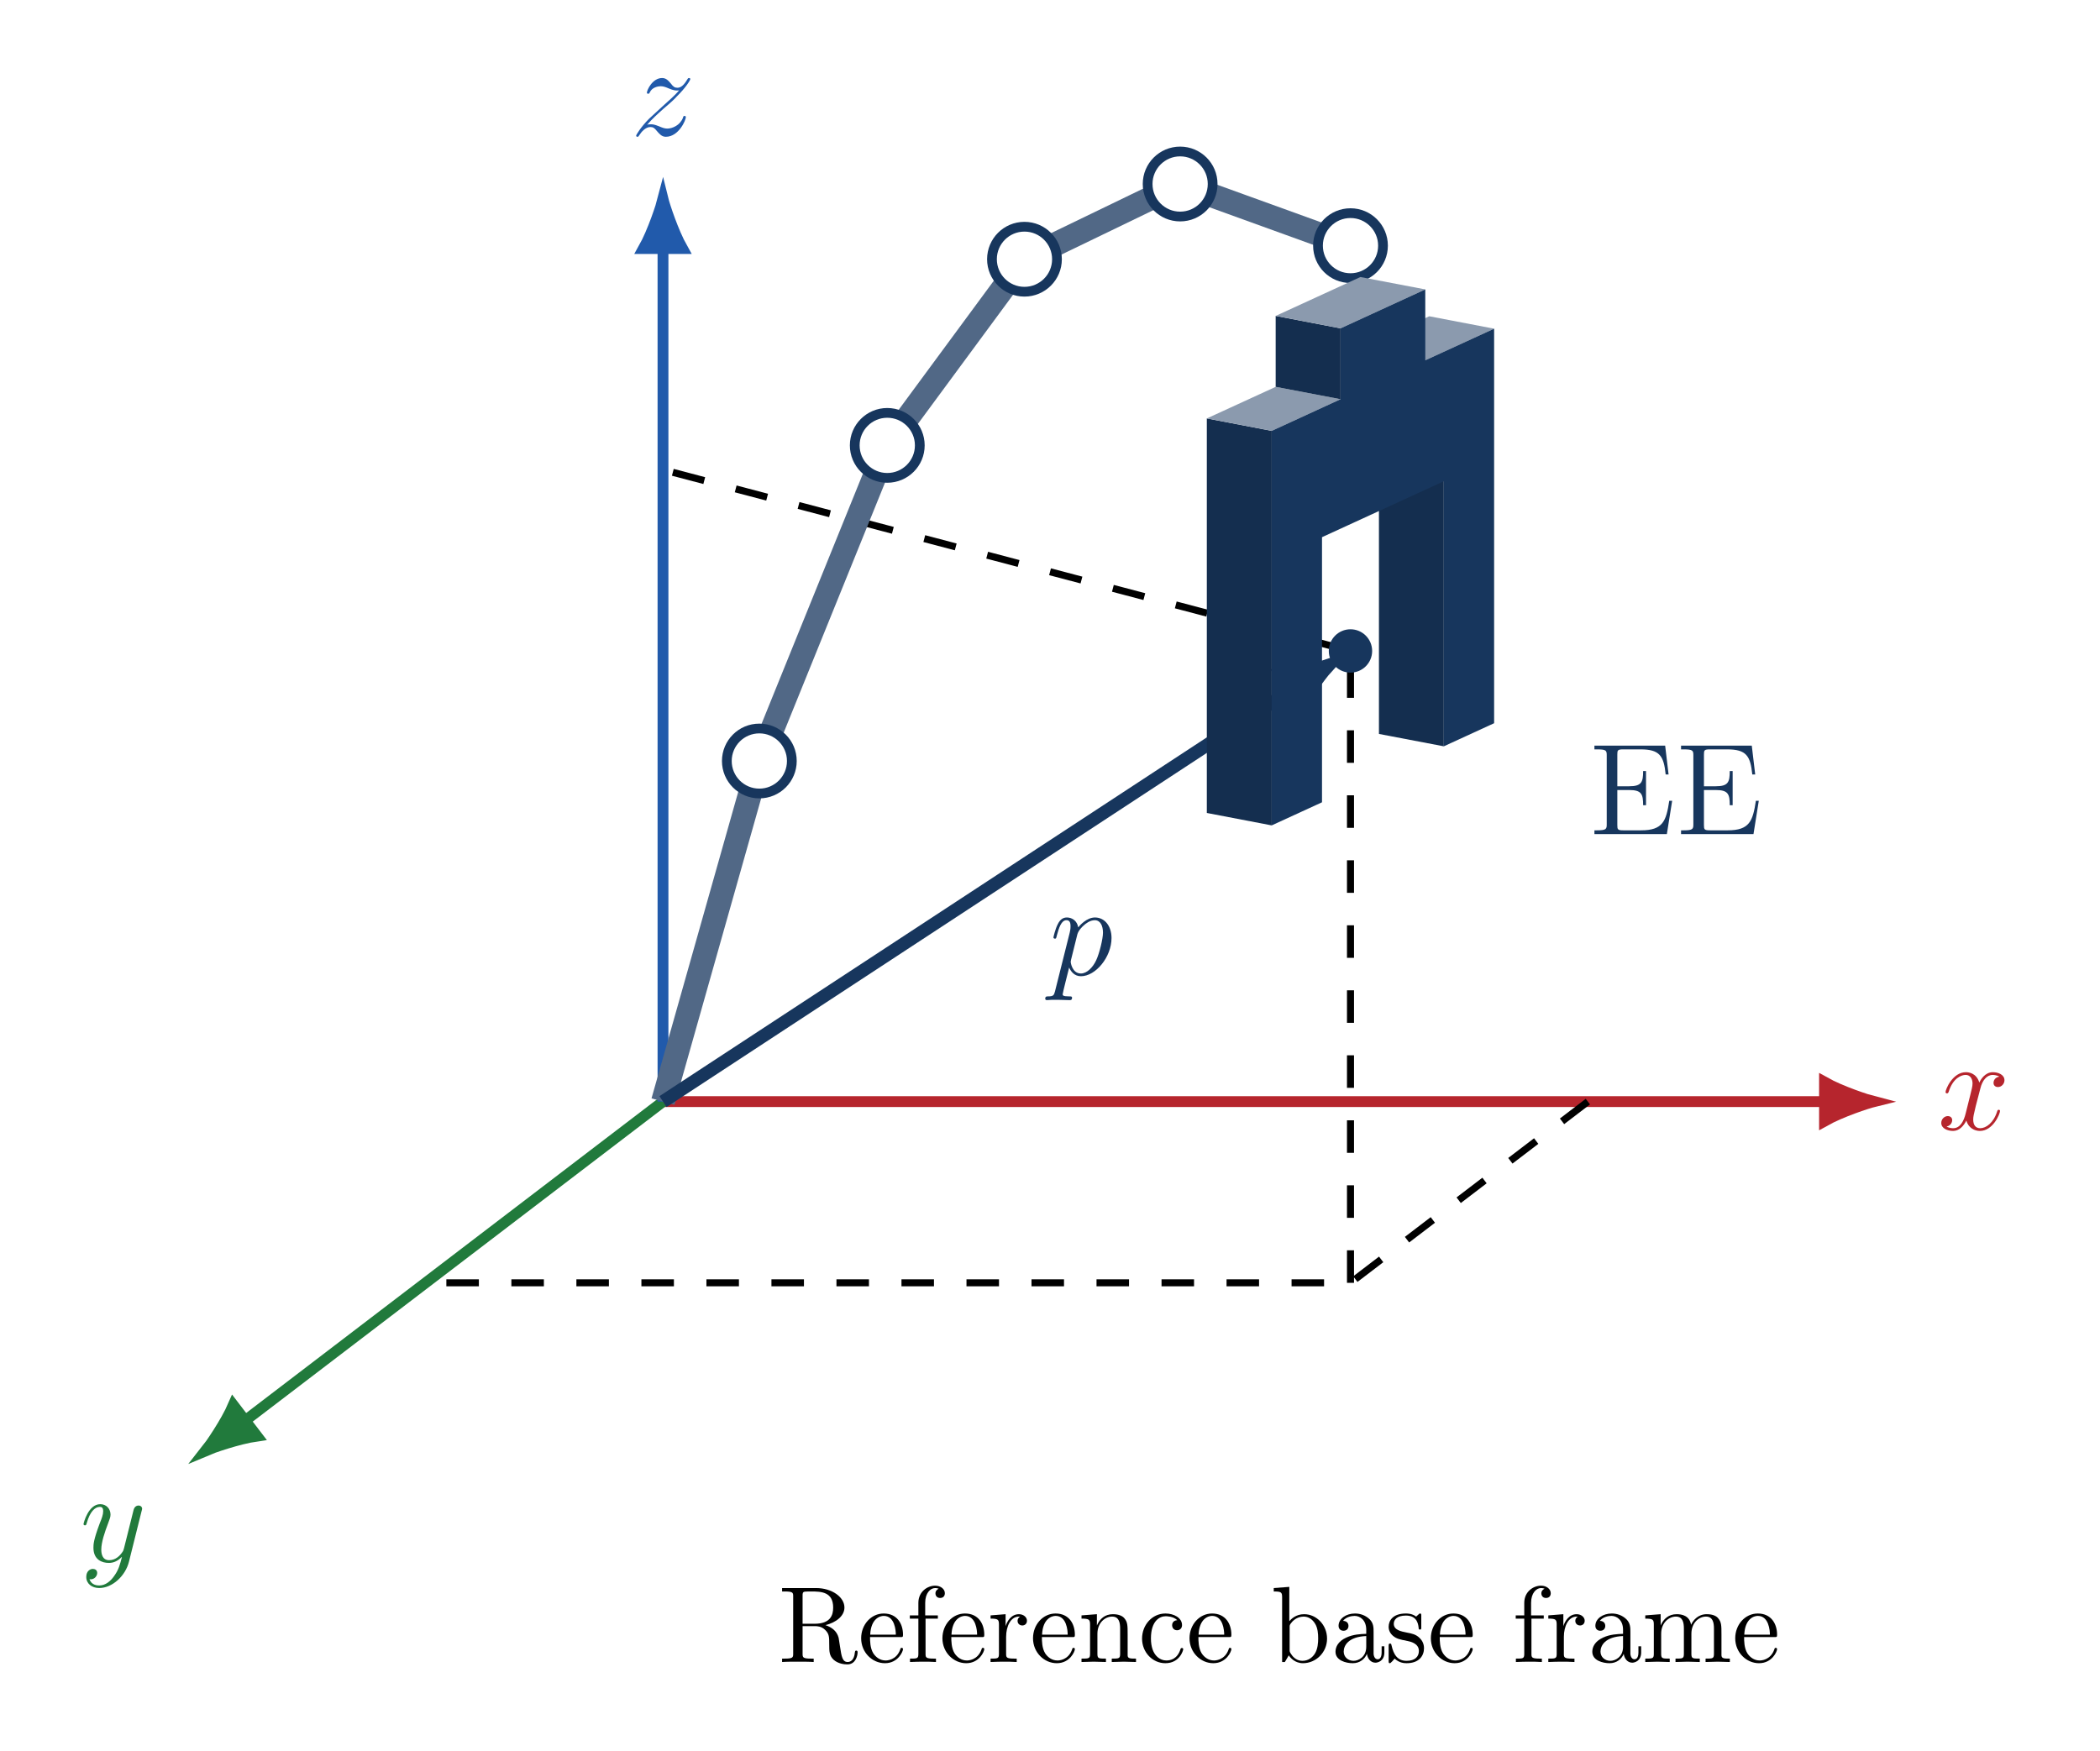
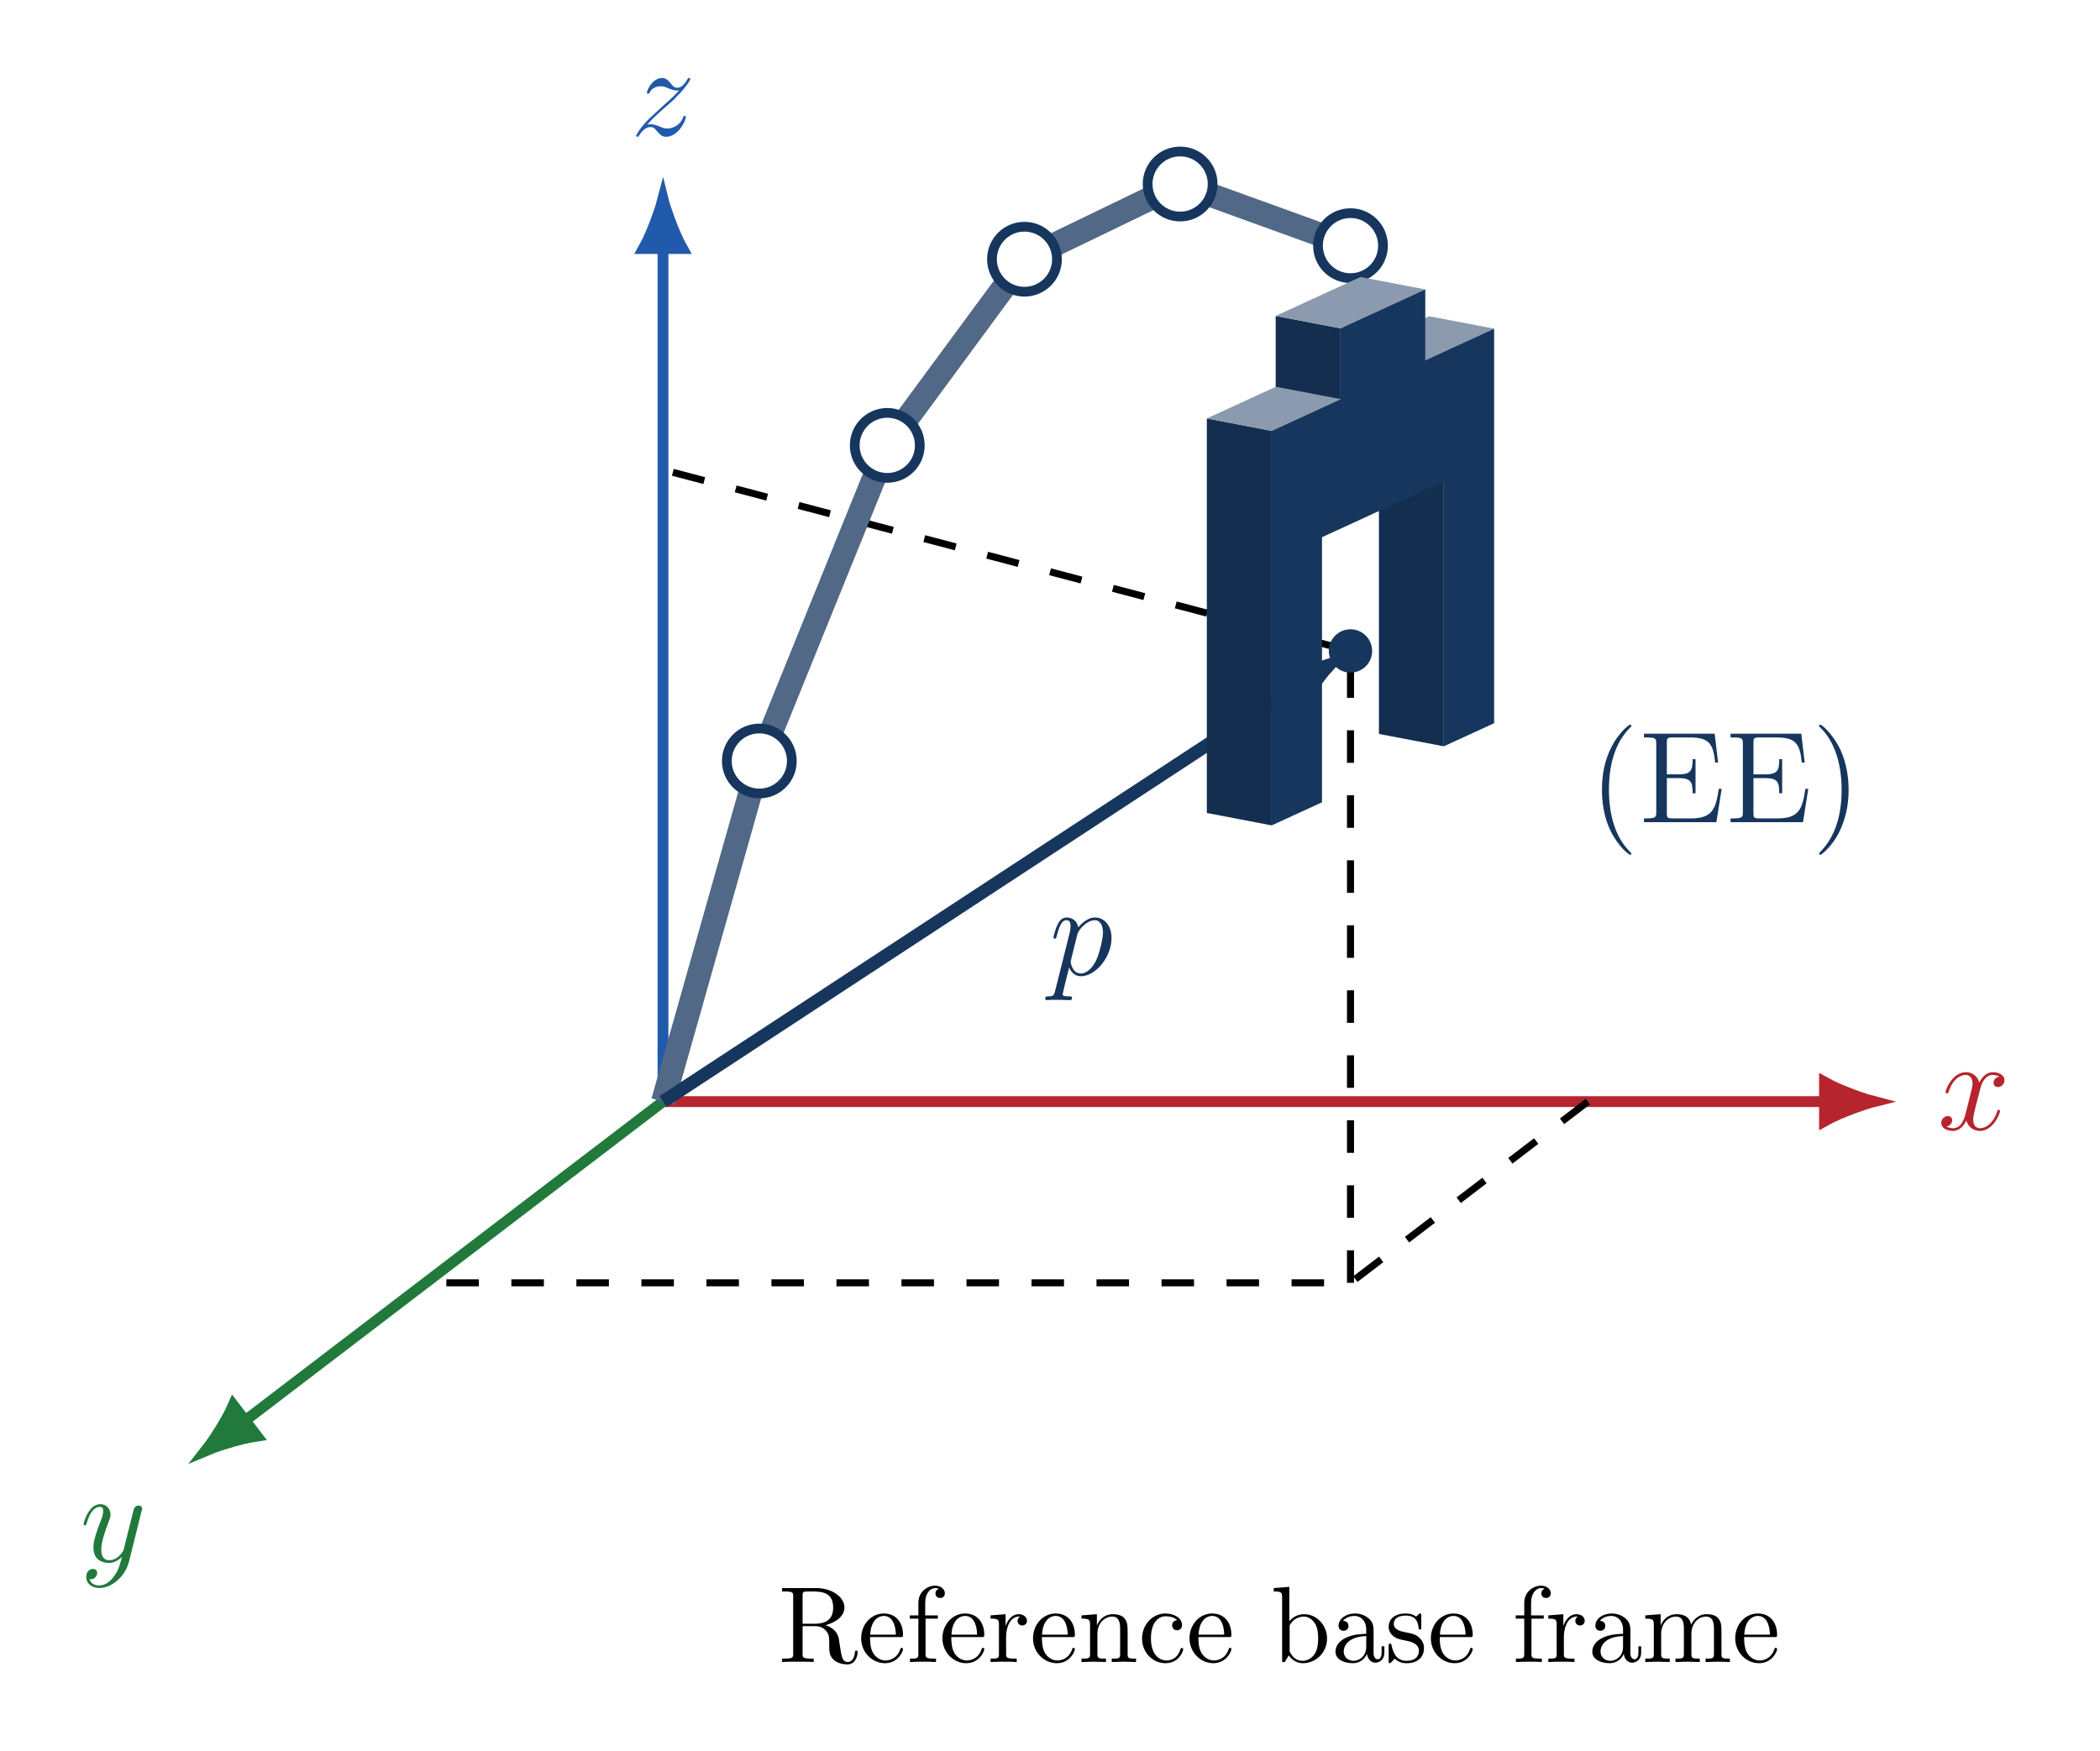
<svg xmlns="http://www.w3.org/2000/svg" xmlns:xlink="http://www.w3.org/1999/xlink" width="192.077" height="160.157" viewBox="0 0 192.077 160.157">
  <defs>
    <g>
      <g id="glyph-0-0">
        <path d="M 5.641 -4.844 C 5.25 -4.781 5.109 -4.5 5.109 -4.266 C 5.109 -3.984 5.344 -3.891 5.5 -3.891 C 5.859 -3.891 6.109 -4.203 6.109 -4.516 C 6.109 -5.016 5.547 -5.25 5.047 -5.25 C 4.312 -5.25 3.906 -4.531 3.812 -4.297 C 3.531 -5.203 2.797 -5.25 2.578 -5.25 C 1.375 -5.25 0.719 -3.688 0.719 -3.422 C 0.719 -3.375 0.766 -3.312 0.859 -3.312 C 0.953 -3.312 0.969 -3.391 1 -3.438 C 1.406 -4.75 2.203 -5 2.547 -5 C 3.078 -5 3.188 -4.5 3.188 -4.219 C 3.188 -3.953 3.109 -3.688 2.969 -3.109 L 2.562 -1.484 C 2.391 -0.766 2.047 -0.125 1.422 -0.125 C 1.359 -0.125 1.062 -0.125 0.812 -0.281 C 1.234 -0.359 1.328 -0.719 1.328 -0.859 C 1.328 -1.094 1.156 -1.234 0.922 -1.234 C 0.641 -1.234 0.328 -0.984 0.328 -0.609 C 0.328 -0.109 0.891 0.125 1.406 0.125 C 1.969 0.125 2.375 -0.328 2.625 -0.828 C 2.812 -0.125 3.406 0.125 3.859 0.125 C 5.062 0.125 5.703 -1.438 5.703 -1.703 C 5.703 -1.766 5.656 -1.812 5.594 -1.812 C 5.484 -1.812 5.469 -1.75 5.438 -1.656 C 5.109 -0.609 4.422 -0.125 3.891 -0.125 C 3.469 -0.125 3.25 -0.422 3.25 -0.922 C 3.25 -1.172 3.297 -1.375 3.484 -2.156 L 3.906 -3.766 C 4.078 -4.484 4.484 -5 5.031 -5 C 5.047 -5 5.391 -5 5.641 -4.844 Z M 5.641 -4.844 " />
      </g>
      <g id="glyph-0-1">
        <path d="M 3.125 1.328 C 2.812 1.781 2.344 2.188 1.766 2.188 C 1.609 2.188 1.047 2.172 0.875 1.609 C 0.906 1.625 0.969 1.625 0.984 1.625 C 1.344 1.625 1.578 1.312 1.578 1.047 C 1.578 0.766 1.359 0.672 1.172 0.672 C 0.984 0.672 0.578 0.828 0.578 1.406 C 0.578 2.016 1.078 2.422 1.766 2.422 C 2.953 2.422 4.156 1.328 4.484 0.016 L 5.641 -4.625 C 5.656 -4.688 5.688 -4.75 5.688 -4.828 C 5.688 -5 5.547 -5.125 5.359 -5.125 C 5.25 -5.125 5 -5.078 4.906 -4.719 L 4.031 -1.219 C 3.969 -1.016 3.969 -0.984 3.875 -0.859 C 3.641 -0.516 3.25 -0.125 2.672 -0.125 C 2.016 -0.125 1.953 -0.766 1.953 -1.094 C 1.953 -1.766 2.266 -2.688 2.594 -3.547 C 2.719 -3.891 2.797 -4.062 2.797 -4.297 C 2.797 -4.797 2.438 -5.25 1.859 -5.25 C 0.766 -5.25 0.328 -3.516 0.328 -3.422 C 0.328 -3.375 0.375 -3.312 0.453 -3.312 C 0.562 -3.312 0.578 -3.359 0.625 -3.531 C 0.906 -4.531 1.359 -5 1.812 -5 C 1.922 -5 2.125 -5 2.125 -4.609 C 2.125 -4.297 2 -3.953 1.812 -3.5 C 1.234 -1.953 1.234 -1.562 1.234 -1.266 C 1.234 -0.141 2.047 0.125 2.641 0.125 C 2.984 0.125 3.406 0.016 3.828 -0.422 L 3.844 -0.422 C 3.656 0.281 3.547 0.75 3.125 1.328 Z M 3.125 1.328 " />
      </g>
      <g id="glyph-0-2">
        <path d="M 1.516 -0.969 C 2.016 -1.547 2.438 -1.922 3.031 -2.453 C 3.75 -3.062 4.062 -3.359 4.219 -3.547 C 5.047 -4.359 5.469 -5.047 5.469 -5.156 C 5.469 -5.25 5.375 -5.25 5.344 -5.25 C 5.266 -5.25 5.25 -5.203 5.188 -5.109 C 4.891 -4.609 4.609 -4.359 4.297 -4.359 C 4.047 -4.359 3.906 -4.453 3.688 -4.75 C 3.438 -5.047 3.234 -5.25 2.891 -5.25 C 2.016 -5.25 1.5 -4.156 1.5 -3.906 C 1.5 -3.875 1.516 -3.812 1.609 -3.812 C 1.719 -3.812 1.719 -3.859 1.766 -3.938 C 1.969 -4.406 2.531 -4.5 2.766 -4.5 C 3.016 -4.5 3.25 -4.406 3.5 -4.297 C 3.953 -4.109 4.141 -4.109 4.25 -4.109 C 4.344 -4.109 4.391 -4.109 4.453 -4.125 C 4.062 -3.656 3.406 -3.094 2.875 -2.609 L 1.672 -1.5 C 0.953 -0.766 0.516 -0.062 0.516 0.031 C 0.516 0.094 0.578 0.125 0.641 0.125 C 0.719 0.125 0.719 0.109 0.812 -0.031 C 1 -0.328 1.375 -0.766 1.812 -0.766 C 2.062 -0.766 2.188 -0.688 2.422 -0.391 C 2.656 -0.125 2.859 0.125 3.234 0.125 C 4.406 0.125 5.062 -1.391 5.062 -1.672 C 5.062 -1.719 5.047 -1.781 4.938 -1.781 C 4.844 -1.781 4.828 -1.734 4.797 -1.609 C 4.531 -0.922 3.828 -0.625 3.359 -0.625 C 3.109 -0.625 2.875 -0.719 2.625 -0.828 C 2.156 -1.016 2.016 -1.016 1.859 -1.016 C 1.75 -1.016 1.609 -1.016 1.516 -0.969 Z M 1.516 -0.969 " />
      </g>
      <g id="glyph-0-3">
        <path d="M 0.516 1.516 C 0.422 1.859 0.375 1.969 -0.109 1.969 C -0.25 1.969 -0.375 1.969 -0.375 2.188 C -0.375 2.219 -0.359 2.312 -0.219 2.312 C -0.078 2.312 0.094 2.281 0.25 2.281 L 0.766 2.281 C 1.016 2.281 1.609 2.312 1.859 2.312 C 1.938 2.312 2.078 2.312 2.078 2.094 C 2.078 1.969 2 1.969 1.797 1.969 C 1.25 1.969 1.219 1.875 1.219 1.781 C 1.219 1.641 1.75 -0.406 1.812 -0.672 C 1.953 -0.344 2.266 0.125 2.891 0.125 C 4.234 0.125 5.688 -1.625 5.688 -3.375 C 5.688 -4.469 5.062 -5.25 4.172 -5.25 C 3.406 -5.25 2.766 -4.5 2.641 -4.344 C 2.547 -4.938 2.078 -5.25 1.609 -5.25 C 1.266 -5.25 0.984 -5.078 0.766 -4.625 C 0.547 -4.203 0.375 -3.469 0.375 -3.422 C 0.375 -3.375 0.422 -3.312 0.516 -3.312 C 0.609 -3.312 0.625 -3.328 0.688 -3.609 C 0.875 -4.297 1.094 -5 1.562 -5 C 1.844 -5 1.938 -4.812 1.938 -4.453 C 1.938 -4.172 1.906 -4.062 1.859 -3.844 Z M 2.562 -3.703 C 2.656 -4.047 2.984 -4.391 3.172 -4.547 C 3.312 -4.672 3.703 -5 4.156 -5 C 4.672 -5 4.906 -4.484 4.906 -3.859 C 4.906 -3.297 4.578 -1.953 4.281 -1.328 C 3.984 -0.688 3.438 -0.125 2.891 -0.125 C 2.078 -0.125 1.953 -1.141 1.953 -1.188 C 1.953 -1.219 1.969 -1.312 1.984 -1.375 Z M 2.562 -3.703 " />
      </g>
      <g id="glyph-1-0">
+         <path d="M 3.859 2.891 C 3.859 2.859 3.859 2.828 3.656 2.625 C 2.469 1.422 1.812 -0.531 1.812 -2.953 C 1.812 -5.266 2.359 -7.25 3.75 -8.656 C 3.859 -8.766 3.859 -8.781 3.859 -8.828 C 3.859 -8.891 3.812 -8.922 3.75 -8.922 C 3.609 -8.922 2.625 -8.062 2.047 -6.891 C 1.438 -5.703 1.172 -4.422 1.172 -2.953 C 1.172 -1.906 1.328 -0.484 1.953 0.781 C 2.656 2.219 3.625 2.984 3.75 2.984 C 3.812 2.984 3.859 2.953 3.859 2.891 Z M 3.859 2.891 " />
+       </g>
+       <g id="glyph-1-1">
        <path d="M 7.594 -3.047 L 7.328 -3.047 C 7.047 -1.188 6.75 -0.344 4.75 -0.344 L 3.125 -0.344 C 2.609 -0.344 2.578 -0.422 2.578 -0.828 L 2.578 -4.031 L 3.656 -4.031 C 4.797 -4.031 4.938 -3.656 4.938 -2.641 L 5.203 -2.641 L 5.203 -5.766 L 4.938 -5.766 C 4.938 -4.75 4.797 -4.375 3.656 -4.375 L 2.578 -4.375 L 2.578 -7.281 C 2.578 -7.672 2.609 -7.75 3.125 -7.75 L 4.703 -7.75 C 6.453 -7.75 6.828 -7.156 7 -5.453 L 7.266 -5.453 L 6.953 -8.094 L 0.484 -8.094 L 0.484 -7.75 L 0.719 -7.75 C 1.578 -7.75 1.609 -7.641 1.609 -7.188 L 1.609 -0.906 C 1.609 -0.469 1.578 -0.344 0.719 -0.344 L 0.484 -0.344 L 0.484 0 L 7.109 0 Z M 7.594 -3.047 " />
+       </g>
+       <g id="glyph-1-2">
+         <path d="M 3.359 -2.953 C 3.359 -3.859 3.234 -5.344 2.562 -6.719 C 1.859 -8.141 0.891 -8.922 0.766 -8.922 C 0.719 -8.922 0.656 -8.891 0.656 -8.828 C 0.656 -8.781 0.656 -8.766 0.859 -8.562 C 2.047 -7.359 2.719 -5.391 2.719 -2.969 C 2.719 -0.672 2.156 1.312 0.766 2.719 C 0.656 2.828 0.656 2.859 0.656 2.891 C 0.656 2.953 0.719 2.984 0.766 2.984 C 0.922 2.984 1.891 2.125 2.469 0.969 C 3.078 -0.25 3.359 -1.531 3.359 -2.953 Z M 3.359 -2.953 " />
      </g>
      <g id="glyph-2-0">
        <path d="M 2.219 -3.5 L 2.219 -6.062 C 2.219 -6.297 2.219 -6.406 2.438 -6.438 C 2.531 -6.453 2.828 -6.453 3.016 -6.453 C 3.906 -6.453 5.016 -6.422 5.016 -4.984 C 5.016 -4.297 4.781 -3.5 3.312 -3.5 Z M 4.312 -3.375 C 5.266 -3.609 6.047 -4.203 6.047 -4.984 C 6.047 -5.938 4.906 -6.766 3.453 -6.766 L 0.344 -6.766 L 0.344 -6.453 L 0.578 -6.453 C 1.344 -6.453 1.359 -6.344 1.359 -6 L 1.359 -0.766 C 1.359 -0.422 1.344 -0.312 0.578 -0.312 L 0.344 -0.312 L 0.344 0 C 0.703 -0.031 1.406 -0.031 1.797 -0.031 C 2.172 -0.031 2.875 -0.031 3.234 0 L 3.234 -0.312 L 3 -0.312 C 2.234 -0.312 2.219 -0.422 2.219 -0.766 L 2.219 -3.281 L 3.359 -3.281 C 3.516 -3.281 3.938 -3.281 4.281 -2.938 C 4.656 -2.578 4.656 -2.281 4.656 -1.609 C 4.656 -0.969 4.656 -0.578 5.062 -0.203 C 5.469 0.156 6.016 0.219 6.312 0.219 C 7.078 0.219 7.25 -0.594 7.25 -0.875 C 7.25 -0.938 7.25 -1.047 7.125 -1.047 C 7.016 -1.047 7.016 -0.953 7 -0.875 C 6.938 -0.172 6.594 0 6.344 0 C 5.859 0 5.781 -0.5 5.641 -1.422 L 5.516 -2.219 C 5.344 -2.859 4.859 -3.188 4.312 -3.375 Z M 4.312 -3.375 " />
      </g>
      <g id="glyph-2-1">
        <path d="M 1.109 -2.5 C 1.172 -3.969 2 -4.219 2.344 -4.219 C 3.359 -4.219 3.453 -2.875 3.453 -2.5 Z M 1.094 -2.281 L 3.859 -2.281 C 4.078 -2.281 4.109 -2.281 4.109 -2.5 C 4.109 -3.484 3.578 -4.438 2.344 -4.438 C 1.188 -4.438 0.281 -3.422 0.281 -2.172 C 0.281 -0.859 1.312 0.109 2.453 0.109 C 3.672 0.109 4.109 -0.984 4.109 -1.172 C 4.109 -1.281 4.031 -1.297 3.984 -1.297 C 3.891 -1.297 3.875 -1.234 3.859 -1.156 C 3.5 -0.141 2.609 -0.141 2.516 -0.141 C 2.016 -0.141 1.625 -0.438 1.391 -0.797 C 1.094 -1.281 1.094 -1.938 1.094 -2.281 Z M 1.094 -2.281 " />
      </g>
      <g id="glyph-2-2">
        <path d="M 1.734 -4.266 L 1.734 -5.422 C 1.734 -6.297 2.203 -6.766 2.641 -6.766 C 2.672 -6.766 2.828 -6.766 2.969 -6.703 C 2.859 -6.656 2.672 -6.531 2.672 -6.281 C 2.672 -6.047 2.828 -5.859 3.094 -5.859 C 3.391 -5.859 3.531 -6.047 3.531 -6.297 C 3.531 -6.656 3.172 -6.984 2.641 -6.984 C 1.953 -6.984 1.109 -6.453 1.109 -5.406 L 1.109 -4.266 L 0.328 -4.266 L 0.328 -3.969 L 1.109 -3.969 L 1.109 -0.75 C 1.109 -0.312 1 -0.312 0.344 -0.312 L 0.344 0 C 0.719 -0.016 1.188 -0.031 1.469 -0.031 C 1.859 -0.031 2.328 -0.031 2.719 0 L 2.719 -0.312 L 2.516 -0.312 C 1.781 -0.312 1.766 -0.422 1.766 -0.766 L 1.766 -3.969 L 2.891 -3.969 L 2.891 -4.266 Z M 1.734 -4.266 " />
      </g>
      <g id="glyph-2-3">
        <path d="M 1.656 -3.281 L 1.656 -4.375 L 0.281 -4.266 L 0.281 -3.969 C 0.969 -3.969 1.047 -3.891 1.047 -3.406 L 1.047 -0.75 C 1.047 -0.312 0.938 -0.312 0.281 -0.312 L 0.281 0 C 0.656 -0.016 1.125 -0.031 1.406 -0.031 C 1.797 -0.031 2.266 -0.031 2.672 0 L 2.672 -0.312 L 2.453 -0.312 C 1.719 -0.312 1.703 -0.422 1.703 -0.766 L 1.703 -2.297 C 1.703 -3.281 2.125 -4.156 2.875 -4.156 C 2.938 -4.156 2.969 -4.156 2.984 -4.156 C 2.953 -4.141 2.75 -4.016 2.75 -3.766 C 2.75 -3.484 2.969 -3.344 3.188 -3.344 C 3.359 -3.344 3.609 -3.453 3.609 -3.781 C 3.609 -4.094 3.297 -4.375 2.875 -4.375 C 2.156 -4.375 1.797 -3.719 1.656 -3.281 Z M 1.656 -3.281 " />
      </g>
      <g id="glyph-2-4">
        <path d="M 1.094 -3.406 L 1.094 -0.75 C 1.094 -0.312 0.984 -0.312 0.312 -0.312 L 0.312 0 C 0.656 -0.016 1.172 -0.031 1.438 -0.031 C 1.688 -0.031 2.203 -0.016 2.547 0 L 2.547 -0.312 C 1.875 -0.312 1.766 -0.312 1.766 -0.75 L 1.766 -2.578 C 1.766 -3.609 2.484 -4.156 3.109 -4.156 C 3.734 -4.156 3.844 -3.625 3.844 -3.062 L 3.844 -0.75 C 3.844 -0.312 3.734 -0.312 3.078 -0.312 L 3.078 0 C 3.422 -0.016 3.922 -0.031 4.188 -0.031 C 4.453 -0.031 4.969 -0.016 5.297 0 L 5.297 -0.312 C 4.781 -0.312 4.531 -0.312 4.531 -0.609 L 4.531 -2.5 C 4.531 -3.344 4.531 -3.656 4.219 -4.016 C 4.078 -4.188 3.75 -4.375 3.188 -4.375 C 2.453 -4.375 1.984 -3.953 1.719 -3.344 L 1.719 -4.375 L 0.312 -4.266 L 0.312 -3.969 C 1.016 -3.969 1.094 -3.891 1.094 -3.406 Z M 1.094 -3.406 " />
      </g>
      <g id="glyph-2-5">
        <path d="M 1.156 -2.156 C 1.156 -3.781 1.969 -4.188 2.5 -4.188 C 2.578 -4.188 3.203 -4.188 3.562 -3.828 C 3.156 -3.797 3.094 -3.5 3.094 -3.375 C 3.094 -3.109 3.266 -2.906 3.547 -2.906 C 3.797 -2.906 4 -3.078 4 -3.375 C 4 -4.047 3.25 -4.438 2.484 -4.438 C 1.25 -4.438 0.344 -3.375 0.344 -2.141 C 0.344 -0.875 1.312 0.109 2.469 0.109 C 3.797 0.109 4.109 -1.078 4.109 -1.172 C 4.109 -1.281 4.016 -1.281 3.984 -1.281 C 3.891 -1.281 3.875 -1.234 3.859 -1.172 C 3.562 -0.25 2.922 -0.141 2.562 -0.141 C 2.031 -0.141 1.156 -0.562 1.156 -2.156 Z M 1.156 -2.156 " />
      </g>
      <g id="glyph-2-6">
        <path d="M 1.703 -3.734 L 1.703 -6.875 L 0.281 -6.766 L 0.281 -6.453 C 0.969 -6.453 1.047 -6.391 1.047 -5.906 L 1.047 0 L 1.297 0 C 1.312 -0.016 1.391 -0.156 1.656 -0.609 C 1.797 -0.391 2.219 0.109 2.953 0.109 C 4.125 0.109 5.156 -0.859 5.156 -2.141 C 5.156 -3.391 4.188 -4.375 3.062 -4.375 C 2.281 -4.375 1.859 -3.906 1.703 -3.734 Z M 1.734 -1.125 L 1.734 -3.172 C 1.734 -3.359 1.734 -3.375 1.844 -3.531 C 2.234 -4.078 2.781 -4.156 3.016 -4.156 C 3.453 -4.156 3.812 -3.906 4.047 -3.531 C 4.312 -3.125 4.344 -2.562 4.344 -2.156 C 4.344 -1.781 4.312 -1.188 4.031 -0.75 C 3.828 -0.438 3.453 -0.109 2.906 -0.109 C 2.469 -0.109 2.109 -0.344 1.875 -0.719 C 1.734 -0.922 1.734 -0.953 1.734 -1.125 Z M 1.734 -1.125 " />
      </g>
      <g id="glyph-2-7">
        <path d="M 3.297 -0.75 C 3.344 -0.359 3.609 0.062 4.078 0.062 C 4.281 0.062 4.891 -0.078 4.891 -0.875 L 4.891 -1.438 L 4.641 -1.438 L 4.641 -0.875 C 4.641 -0.312 4.391 -0.25 4.281 -0.25 C 3.953 -0.25 3.906 -0.688 3.906 -0.75 L 3.906 -2.719 C 3.906 -3.141 3.906 -3.531 3.562 -3.891 C 3.172 -4.281 2.672 -4.438 2.203 -4.438 C 1.391 -4.438 0.703 -3.969 0.703 -3.312 C 0.703 -3.016 0.906 -2.859 1.156 -2.859 C 1.438 -2.859 1.609 -3.047 1.609 -3.312 C 1.609 -3.422 1.562 -3.75 1.109 -3.766 C 1.375 -4.109 1.859 -4.219 2.172 -4.219 C 2.672 -4.219 3.234 -3.828 3.234 -2.953 L 3.234 -2.578 C 2.719 -2.562 2.031 -2.531 1.406 -2.234 C 0.656 -1.891 0.422 -1.375 0.422 -0.938 C 0.422 -0.141 1.375 0.109 2 0.109 C 2.656 0.109 3.109 -0.281 3.297 -0.75 Z M 3.234 -2.375 L 3.234 -1.391 C 3.234 -0.453 2.516 -0.109 2.078 -0.109 C 1.578 -0.109 1.172 -0.453 1.172 -0.953 C 1.172 -1.5 1.594 -2.312 3.234 -2.375 Z M 3.234 -2.375 " />
      </g>
      <g id="glyph-2-8">
        <path d="M 2.062 -1.922 C 2.281 -1.875 3.094 -1.719 3.094 -1.016 C 3.094 -0.5 2.75 -0.109 1.969 -0.109 C 1.141 -0.109 0.781 -0.672 0.594 -1.516 C 0.562 -1.641 0.562 -1.688 0.453 -1.688 C 0.328 -1.688 0.328 -1.609 0.328 -1.438 L 0.328 -0.125 C 0.328 0.047 0.328 0.109 0.438 0.109 C 0.484 0.109 0.5 0.094 0.688 -0.094 C 0.703 -0.109 0.703 -0.125 0.875 -0.312 C 1.312 0.094 1.766 0.109 1.969 0.109 C 3.109 0.109 3.562 -0.562 3.562 -1.266 C 3.562 -1.797 3.266 -2.094 3.156 -2.203 C 2.828 -2.531 2.438 -2.609 2.016 -2.688 C 1.469 -2.797 0.797 -2.922 0.797 -3.5 C 0.797 -3.844 1.062 -4.25 1.906 -4.25 C 3 -4.25 3.047 -3.359 3.078 -3.047 C 3.078 -2.969 3.172 -2.969 3.188 -2.969 C 3.312 -2.969 3.312 -3.016 3.312 -3.203 L 3.312 -4.203 C 3.312 -4.375 3.312 -4.438 3.203 -4.438 C 3.156 -4.438 3.141 -4.438 3.016 -4.312 C 2.984 -4.281 2.875 -4.188 2.844 -4.156 C 2.469 -4.438 2.062 -4.438 1.906 -4.438 C 0.703 -4.438 0.328 -3.781 0.328 -3.219 C 0.328 -2.875 0.484 -2.594 0.75 -2.375 C 1.062 -2.125 1.344 -2.062 2.062 -1.922 Z M 2.062 -1.922 " />
      </g>
      <g id="glyph-2-9">
        <path d="M 1.094 -3.406 L 1.094 -0.75 C 1.094 -0.312 0.984 -0.312 0.312 -0.312 L 0.312 0 C 0.656 -0.016 1.172 -0.031 1.438 -0.031 C 1.688 -0.031 2.203 -0.016 2.547 0 L 2.547 -0.312 C 1.875 -0.312 1.766 -0.312 1.766 -0.75 L 1.766 -2.578 C 1.766 -3.609 2.484 -4.156 3.109 -4.156 C 3.734 -4.156 3.844 -3.625 3.844 -3.062 L 3.844 -0.75 C 3.844 -0.312 3.734 -0.312 3.078 -0.312 L 3.078 0 C 3.422 -0.016 3.922 -0.031 4.188 -0.031 C 4.453 -0.031 4.969 -0.016 5.297 0 L 5.297 -0.312 C 4.641 -0.312 4.531 -0.312 4.531 -0.75 L 4.531 -2.578 C 4.531 -3.609 5.234 -4.156 5.859 -4.156 C 6.484 -4.156 6.594 -3.625 6.594 -3.062 L 6.594 -0.75 C 6.594 -0.312 6.484 -0.312 5.828 -0.312 L 5.828 0 C 6.172 -0.016 6.672 -0.031 6.938 -0.031 C 7.203 -0.031 7.719 -0.016 8.047 0 L 8.047 -0.312 C 7.531 -0.312 7.297 -0.312 7.281 -0.609 L 7.281 -2.5 C 7.281 -3.344 7.281 -3.656 6.969 -4.016 C 6.828 -4.188 6.516 -4.375 5.938 -4.375 C 5.109 -4.375 4.672 -3.781 4.5 -3.406 C 4.359 -4.266 3.625 -4.375 3.188 -4.375 C 2.453 -4.375 1.984 -3.953 1.719 -3.344 L 1.719 -4.375 L 0.312 -4.266 L 0.312 -3.969 C 1.016 -3.969 1.094 -3.891 1.094 -3.406 Z M 1.094 -3.406 " />
      </g>
    </g>
  </defs>
  <path fill="none" stroke-width="0.996" stroke-linecap="butt" stroke-linejoin="miter" stroke="rgb(71.373%, 14.51%, 17.647%)" stroke-opacity="1" stroke-miterlimit="10" d="M 0.001 -0.001 L 106.798 -0.001 " transform="matrix(0.994764, 0, 0, -0.994764, 60.63982, 100.7805)" />
  <path fill-rule="nonzero" fill="rgb(71.373%, 14.51%, 17.647%)" fill-opacity="1" stroke-width="0.996" stroke-linecap="butt" stroke-linejoin="miter" stroke="rgb(71.373%, 14.51%, 17.647%)" stroke-opacity="1" stroke-miterlimit="10" d="M 4.535 -0.001 C 3.977 0.141 1.531 0.93 -0 1.79 L -0 -1.791 C 1.531 -0.931 3.977 -0.138 4.535 -0.001 Z M 4.535 -0.001 " transform="matrix(0.994764, 0, 0, -0.994764, 166.8793, 100.7805)" />
  <g fill="rgb(71.373%, 14.51%, 17.647%)" fill-opacity="1">
    <use xlink:href="#glyph-0-0" x="177.23" y="103.341" />
  </g>
  <path fill="none" stroke-width="0.996" stroke-linecap="butt" stroke-linejoin="miter" stroke="rgb(12.941%, 47.841%, 23.528%)" stroke-opacity="1" stroke-miterlimit="10" d="M 0.001 -0.001 L -38.419 -29.338 " transform="matrix(0.994764, 0, 0, -0.994764, 60.63982, 100.7805)" />
  <path fill-rule="nonzero" fill="rgb(12.941%, 47.841%, 23.528%)" fill-opacity="1" stroke-width="0.996" stroke-linecap="butt" stroke-linejoin="miter" stroke="rgb(12.941%, 47.841%, 23.528%)" stroke-opacity="1" stroke-miterlimit="10" d="M 4.537 -0 C 3.977 0.141 1.532 0.931 -0.001 1.79 L -0 -1.788 C 1.529 -0.93 3.976 -0.14 4.537 -0 Z M 4.537 -0 " transform="matrix(-0.790579, 0.603692, 0.603692, 0.790579, 22.4228, 129.9642)" />
  <g fill="rgb(12.941%, 47.841%, 23.528%)" fill-opacity="1">
    <use xlink:href="#glyph-0-1" x="7.312" y="142.86" />
  </g>
  <path fill="none" stroke-width="0.996" stroke-linecap="butt" stroke-linejoin="miter" stroke="rgb(12.941%, 35.294%, 67.059%)" stroke-opacity="1" stroke-miterlimit="10" d="M 0.001 -0.001 L 0.001 78.453 " transform="matrix(0.994764, 0, 0, -0.994764, 60.63982, 100.7805)" />
  <path fill-rule="nonzero" fill="rgb(12.941%, 35.294%, 67.059%)" fill-opacity="1" stroke-width="0.996" stroke-linecap="butt" stroke-linejoin="miter" stroke="rgb(12.941%, 35.294%, 67.059%)" stroke-opacity="1" stroke-miterlimit="10" d="M 4.537 -0.001 C 3.979 0.141 1.529 0.93 0.001 1.79 L 0.001 -1.791 C 1.529 -0.931 3.979 -0.138 4.537 -0.001 Z M 4.537 -0.001 " transform="matrix(0, -0.994764, -0.994764, 0, 60.63982, 22.73944)" />
  <g fill="rgb(12.941%, 35.294%, 67.059%)" fill-opacity="1">
    <use xlink:href="#glyph-0-2" x="57.669" y="12.388" />
  </g>
  <path fill="none" stroke-width="0.648" stroke-linecap="butt" stroke-linejoin="miter" stroke="rgb(0%, 0%, 0%)" stroke-opacity="1" stroke-dasharray="2.989 2.989" stroke-miterlimit="10" d="M 85.04 -0.001 L 63.215 -16.666 L -21.828 -16.666 " transform="matrix(0.994764, 0, 0, -0.994764, 60.63982, 100.7805)" />
  <path fill="none" stroke-width="0.648" stroke-linecap="butt" stroke-linejoin="miter" stroke="rgb(0%, 0%, 0%)" stroke-opacity="1" stroke-dasharray="2.989 2.989" stroke-miterlimit="10" d="M 63.215 -16.666 L 63.215 41.443 L 0.001 58.112 " transform="matrix(0.994764, 0, 0, -0.994764, 60.63982, 100.7805)" />
  <path fill="none" stroke-width="2.192" stroke-linecap="butt" stroke-linejoin="round" stroke="rgb(31.766%, 40.88%, 52.353%)" stroke-opacity="1" stroke-miterlimit="10" d="M 0.001 -0.001 L 8.86 31.323 L 20.62 60.35 L 33.237 77.471 L 47.551 84.39 L 63.215 78.72 " transform="matrix(0.994764, 0, 0, -0.994764, 60.63982, 100.7805)" />
  <path fill="none" stroke-width="1.196" stroke-linecap="butt" stroke-linejoin="miter" stroke="rgb(9.021%, 21.175%, 36.472%)" stroke-opacity="1" stroke-miterlimit="10" d="M 0.001 -0.001 L 57.788 37.885 " transform="matrix(0.994764, 0, 0, -0.994764, 60.63982, 100.7805)" />
  <path fill-rule="nonzero" fill="rgb(9.021%, 21.175%, 36.472%)" fill-opacity="1" stroke-width="1.196" stroke-linecap="butt" stroke-linejoin="miter" stroke="rgb(9.021%, 21.175%, 36.472%)" stroke-opacity="1" stroke-miterlimit="10" d="M 4.025 -0 C 3.531 0.126 1.36 0.841 -0.001 1.615 L 0.002 -1.617 C 1.357 -0.839 3.529 -0.126 4.025 -0 Z M 4.025 -0 " transform="matrix(0.831881, -0.545379, -0.545379, -0.831881, 118.1242, 63.0932)" />
  <g fill="rgb(9.021%, 21.175%, 36.472%)" fill-opacity="1">
    <use xlink:href="#glyph-0-3" x="95.978" y="89.186" />
  </g>
  <path fill-rule="nonzero" fill="rgb(100%, 100%, 100%)" fill-opacity="1" stroke-width="0.897" stroke-linecap="butt" stroke-linejoin="miter" stroke="rgb(9.021%, 21.175%, 36.472%)" stroke-opacity="1" stroke-miterlimit="10" d="M 11.848 31.323 C 11.848 32.973 10.509 34.312 8.86 34.312 C 7.207 34.312 5.871 32.973 5.871 31.323 C 5.871 29.674 7.207 28.335 8.86 28.335 C 10.509 28.335 11.848 29.674 11.848 31.323 Z M 11.848 31.323 " transform="matrix(0.994764, 0, 0, -0.994764, 60.63982, 100.7805)" />
  <path fill-rule="nonzero" fill="rgb(100%, 100%, 100%)" fill-opacity="1" stroke-width="0.897" stroke-linecap="butt" stroke-linejoin="miter" stroke="rgb(9.021%, 21.175%, 36.472%)" stroke-opacity="1" stroke-miterlimit="10" d="M 23.613 60.35 C 23.613 62 22.274 63.339 20.62 63.339 C 18.971 63.339 17.632 62 17.632 60.35 C 17.632 58.701 18.971 57.362 20.62 57.362 C 22.274 57.362 23.613 58.701 23.613 60.35 Z M 23.613 60.35 " transform="matrix(0.994764, 0, 0, -0.994764, 60.63982, 100.7805)" />
  <path fill-rule="nonzero" fill="rgb(100%, 100%, 100%)" fill-opacity="1" stroke-width="0.897" stroke-linecap="butt" stroke-linejoin="miter" stroke="rgb(9.021%, 21.175%, 36.472%)" stroke-opacity="1" stroke-miterlimit="10" d="M 36.226 77.471 C 36.226 79.121 34.887 80.46 33.237 80.46 C 31.584 80.46 30.249 79.121 30.249 77.471 C 30.249 75.822 31.584 74.483 33.237 74.483 C 34.887 74.483 36.226 75.822 36.226 77.471 Z M 36.226 77.471 " transform="matrix(0.994764, 0, 0, -0.994764, 60.63982, 100.7805)" />
  <path fill-rule="nonzero" fill="rgb(100%, 100%, 100%)" fill-opacity="1" stroke-width="0.897" stroke-linecap="butt" stroke-linejoin="miter" stroke="rgb(9.021%, 21.175%, 36.472%)" stroke-opacity="1" stroke-miterlimit="10" d="M 50.539 84.39 C 50.539 86.04 49.204 87.379 47.551 87.379 C 45.901 87.379 44.562 86.04 44.562 84.39 C 44.562 82.737 45.901 81.398 47.551 81.398 C 49.204 81.398 50.539 82.737 50.539 84.39 Z M 50.539 84.39 " transform="matrix(0.994764, 0, 0, -0.994764, 60.63982, 100.7805)" />
  <path fill-rule="nonzero" fill="rgb(100%, 100%, 100%)" fill-opacity="1" stroke-width="0.897" stroke-linecap="butt" stroke-linejoin="miter" stroke="rgb(9.021%, 21.175%, 36.472%)" stroke-opacity="1" stroke-miterlimit="10" d="M 66.203 78.72 C 66.203 80.369 64.864 81.708 63.215 81.708 C 61.561 81.708 60.226 80.369 60.226 78.72 C 60.226 77.067 61.561 75.732 63.215 75.732 C 64.864 75.732 66.203 77.067 66.203 78.72 Z M 66.203 78.72 " transform="matrix(0.994764, 0, 0, -0.994764, 60.63982, 100.7805)" />
  <path fill-rule="nonzero" fill="rgb(7.668%, 17.999%, 31%)" fill-opacity="1" d="M 132.059 68.277 L 126.125 67.145 L 126.125 42.891 L 132.059 44.027 Z M 132.059 68.277 " />
  <path fill-rule="nonzero" fill="rgb(7.668%, 17.999%, 31%)" fill-opacity="1" d="M 116.316 75.512 L 110.383 74.375 L 110.383 38.281 L 116.316 39.418 Z M 116.316 75.512 " />
  <path fill-rule="nonzero" fill="rgb(54.509%, 60.587%, 68.236%)" fill-opacity="1" d="M 116.316 39.418 L 110.383 38.281 L 116.68 35.391 L 122.613 36.523 Z M 116.316 39.418 " />
  <path fill-rule="nonzero" fill="rgb(7.668%, 17.999%, 31%)" fill-opacity="1" d="M 122.613 36.523 L 116.68 35.391 L 116.68 28.902 L 122.613 30.039 Z M 122.613 36.523 " />
  <path fill-rule="nonzero" fill="rgb(54.509%, 60.587%, 68.236%)" fill-opacity="1" d="M 122.613 30.039 L 116.68 28.902 L 124.43 25.344 L 130.363 26.477 Z M 122.613 30.039 " />
  <path fill-rule="nonzero" fill="rgb(54.509%, 60.587%, 68.236%)" fill-opacity="1" d="M 130.363 32.961 L 124.43 31.828 L 130.727 28.934 L 136.66 30.07 Z M 130.363 32.961 " />
  <path fill-rule="nonzero" fill="rgb(9.021%, 21.175%, 36.472%)" fill-opacity="1" d="M 136.66 66.164 L 132.059 68.277 L 132.059 44.027 L 120.918 49.145 L 120.918 73.398 L 116.316 75.512 L 116.316 39.418 L 122.613 36.523 L 122.613 30.039 L 130.363 26.477 L 130.363 32.961 L 136.66 30.07 Z M 136.66 66.164 " />
  <path fill-rule="nonzero" fill="rgb(9.021%, 21.175%, 36.472%)" fill-opacity="1" d="M 125.504 59.555 C 125.504 58.461 124.617 57.57 123.523 57.57 C 122.426 57.57 121.539 58.461 121.539 59.555 C 121.539 60.648 122.426 61.535 123.523 61.535 C 124.617 61.535 125.504 60.648 125.504 59.555 Z M 125.504 59.555 " />
  <g fill="rgb(9.021%, 21.175%, 36.472%)" fill-opacity="1">
-     <use xlink:href="#glyph-1-0" x="145.351" y="76.307" />
-     <use xlink:href="#glyph-1-0" x="153.274" y="76.307" />
+     <use xlink:href="#glyph-1-0" x="145.351" y="75.217" />
+     <use xlink:href="#glyph-1-1" x="149.88" y="75.217" />
+     <use xlink:href="#glyph-1-1" x="157.802" y="75.217" />
+     <use xlink:href="#glyph-1-2" x="165.725" y="75.217" />
  </g>
  <g fill="rgb(0%, 0%, 0%)" fill-opacity="1">
    <use xlink:href="#glyph-2-0" x="71.19" y="152.051" />
    <use xlink:href="#glyph-2-1" x="78.485" y="152.051" />
    <use xlink:href="#glyph-2-2" x="82.89" y="152.051" />
    <use xlink:href="#glyph-2-1" x="85.918" y="152.051" />
    <use xlink:href="#glyph-2-3" x="90.322" y="152.051" />
    <use xlink:href="#glyph-2-1" x="94.204" y="152.051" />
    <use xlink:href="#glyph-2-4" x="98.609" y="152.051" />
    <use xlink:href="#glyph-2-5" x="104.115" y="152.051" />
    <use xlink:href="#glyph-2-1" x="108.519" y="152.051" />
  </g>
  <g fill="rgb(0%, 0%, 0%)" fill-opacity="1">
    <use xlink:href="#glyph-2-6" x="116.223" y="152.051" />
    <use xlink:href="#glyph-2-7" x="121.73" y="152.051" />
    <use xlink:href="#glyph-2-8" x="126.685" y="152.051" />
    <use xlink:href="#glyph-2-1" x="130.593" y="152.051" />
  </g>
  <g fill="rgb(0%, 0%, 0%)" fill-opacity="1">
    <use xlink:href="#glyph-2-2" x="138.308" y="152.051" />
    <use xlink:href="#glyph-2-3" x="141.336" y="152.051" />
    <use xlink:href="#glyph-2-7" x="145.218" y="152.051" />
    <use xlink:href="#glyph-2-9" x="150.173" y="152.051" />
    <use xlink:href="#glyph-2-1" x="158.432" y="152.051" />
  </g>
</svg>
